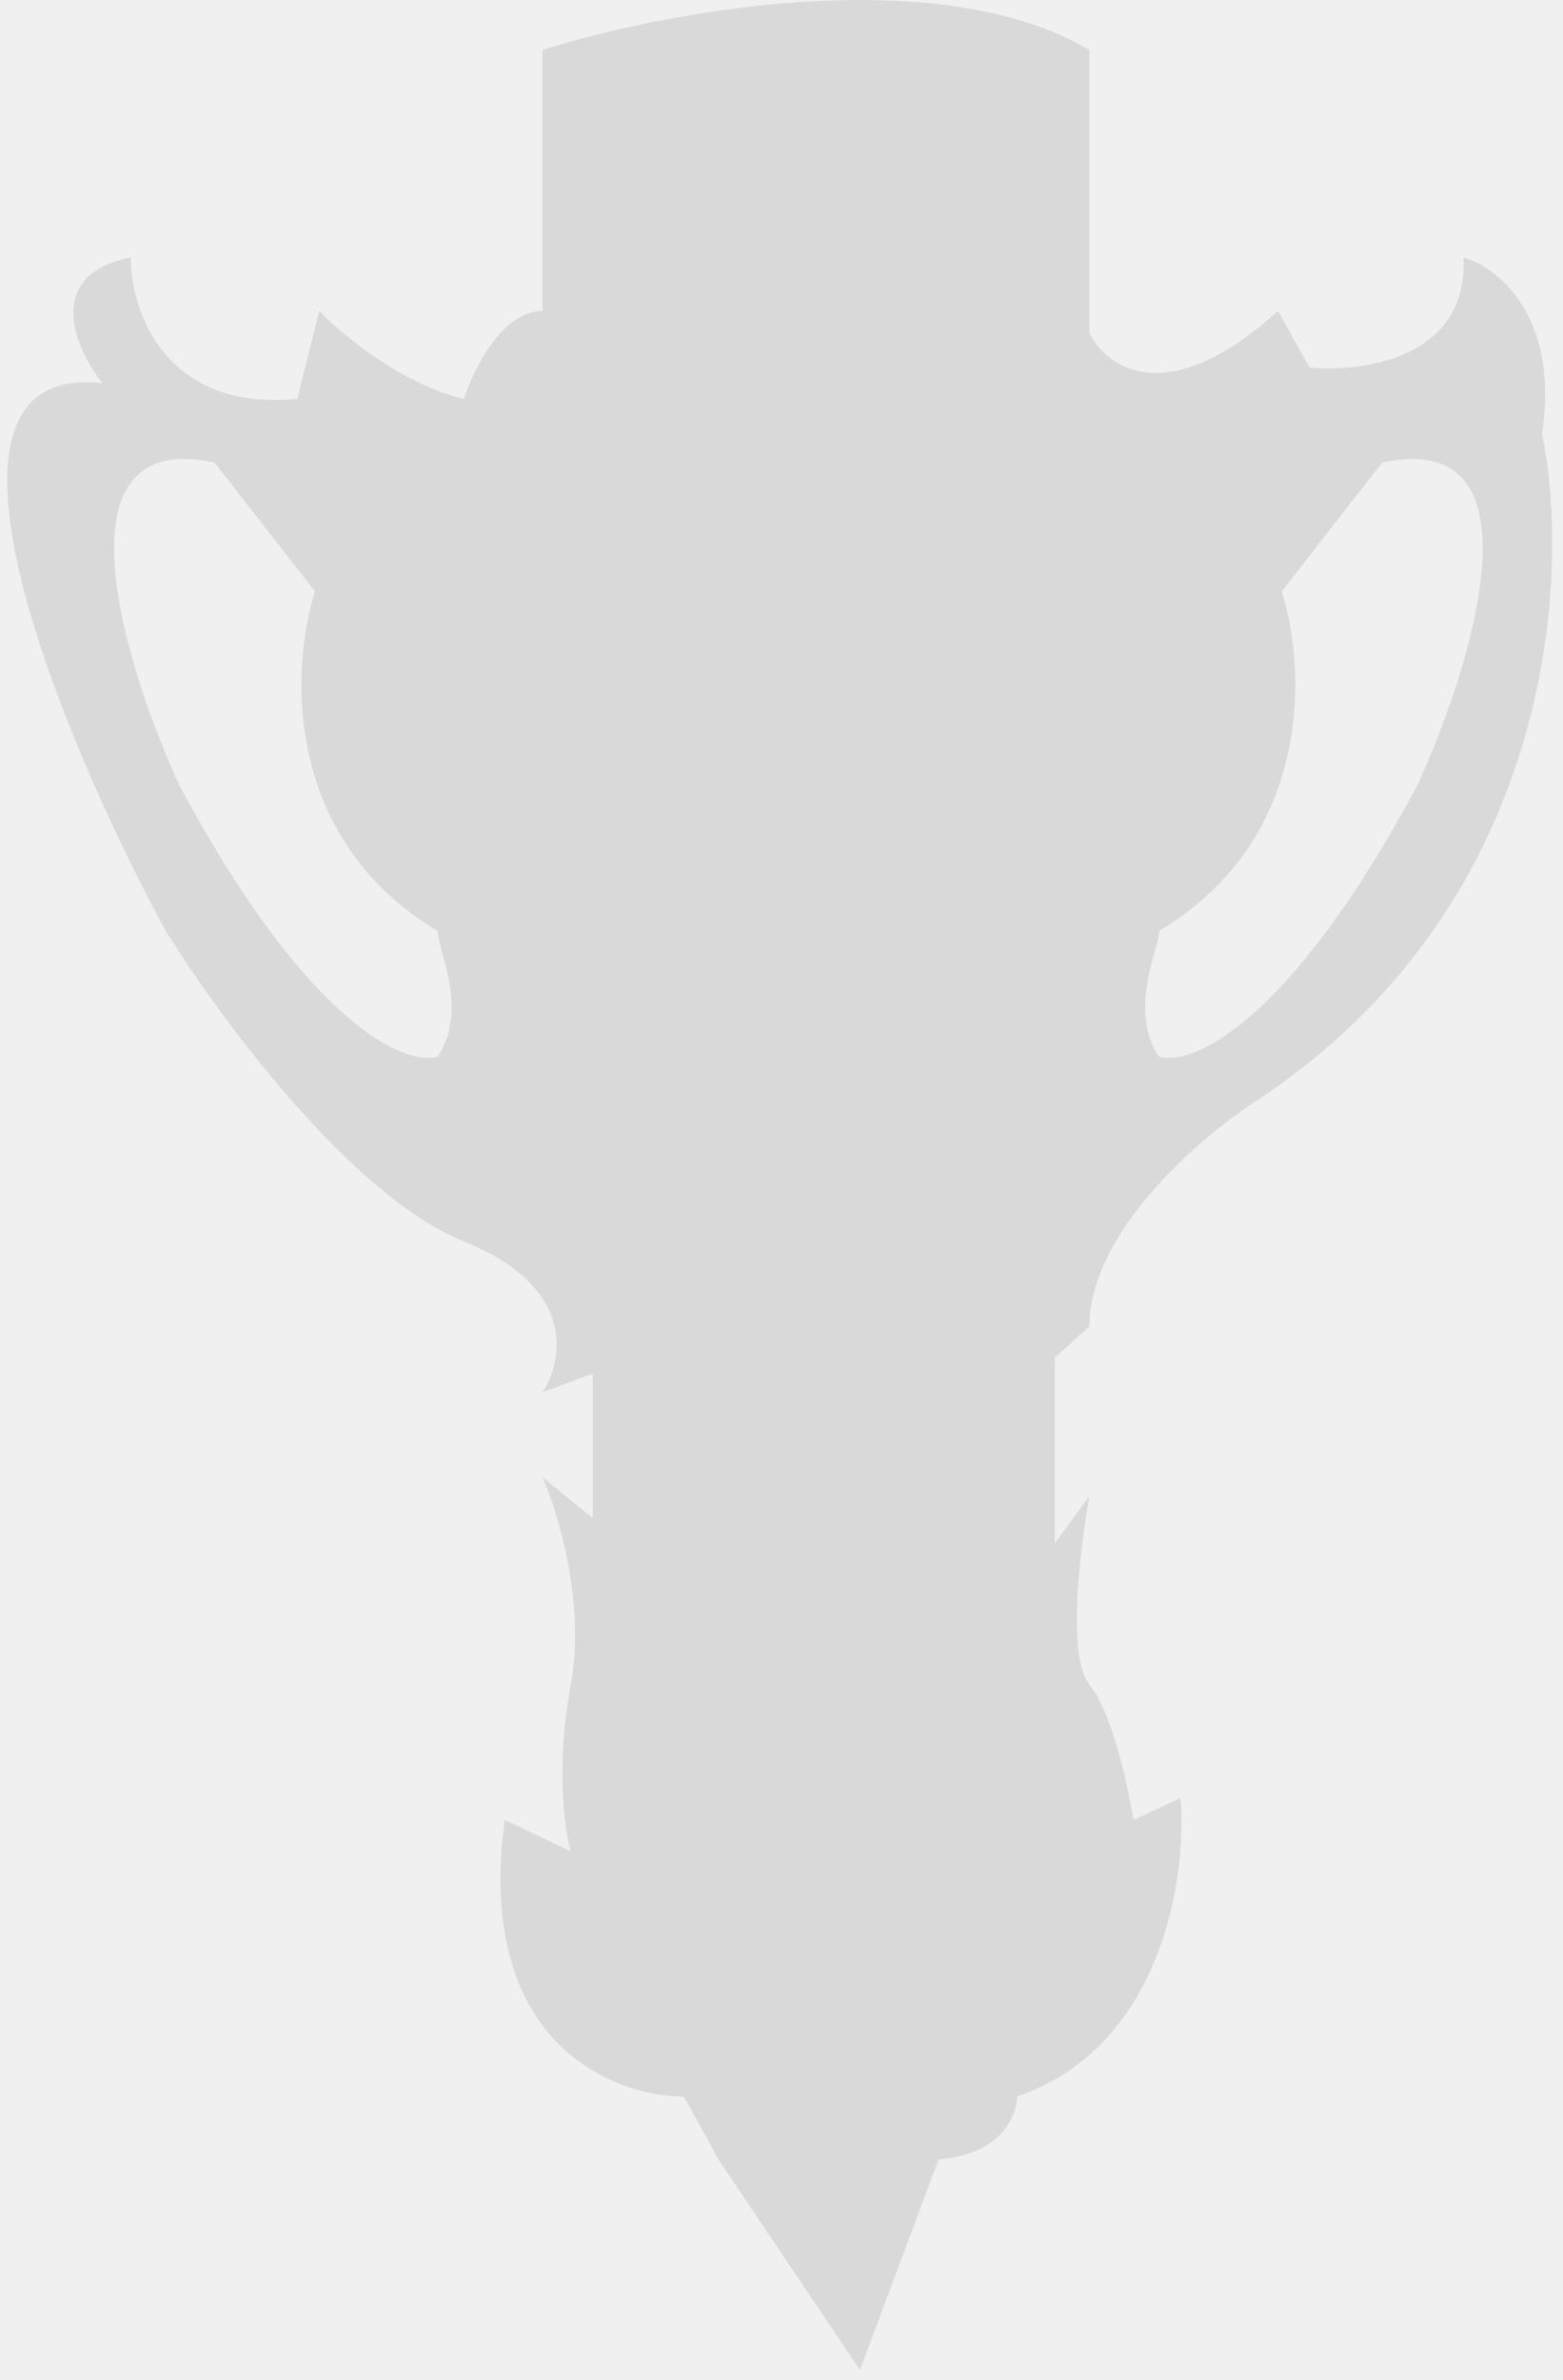
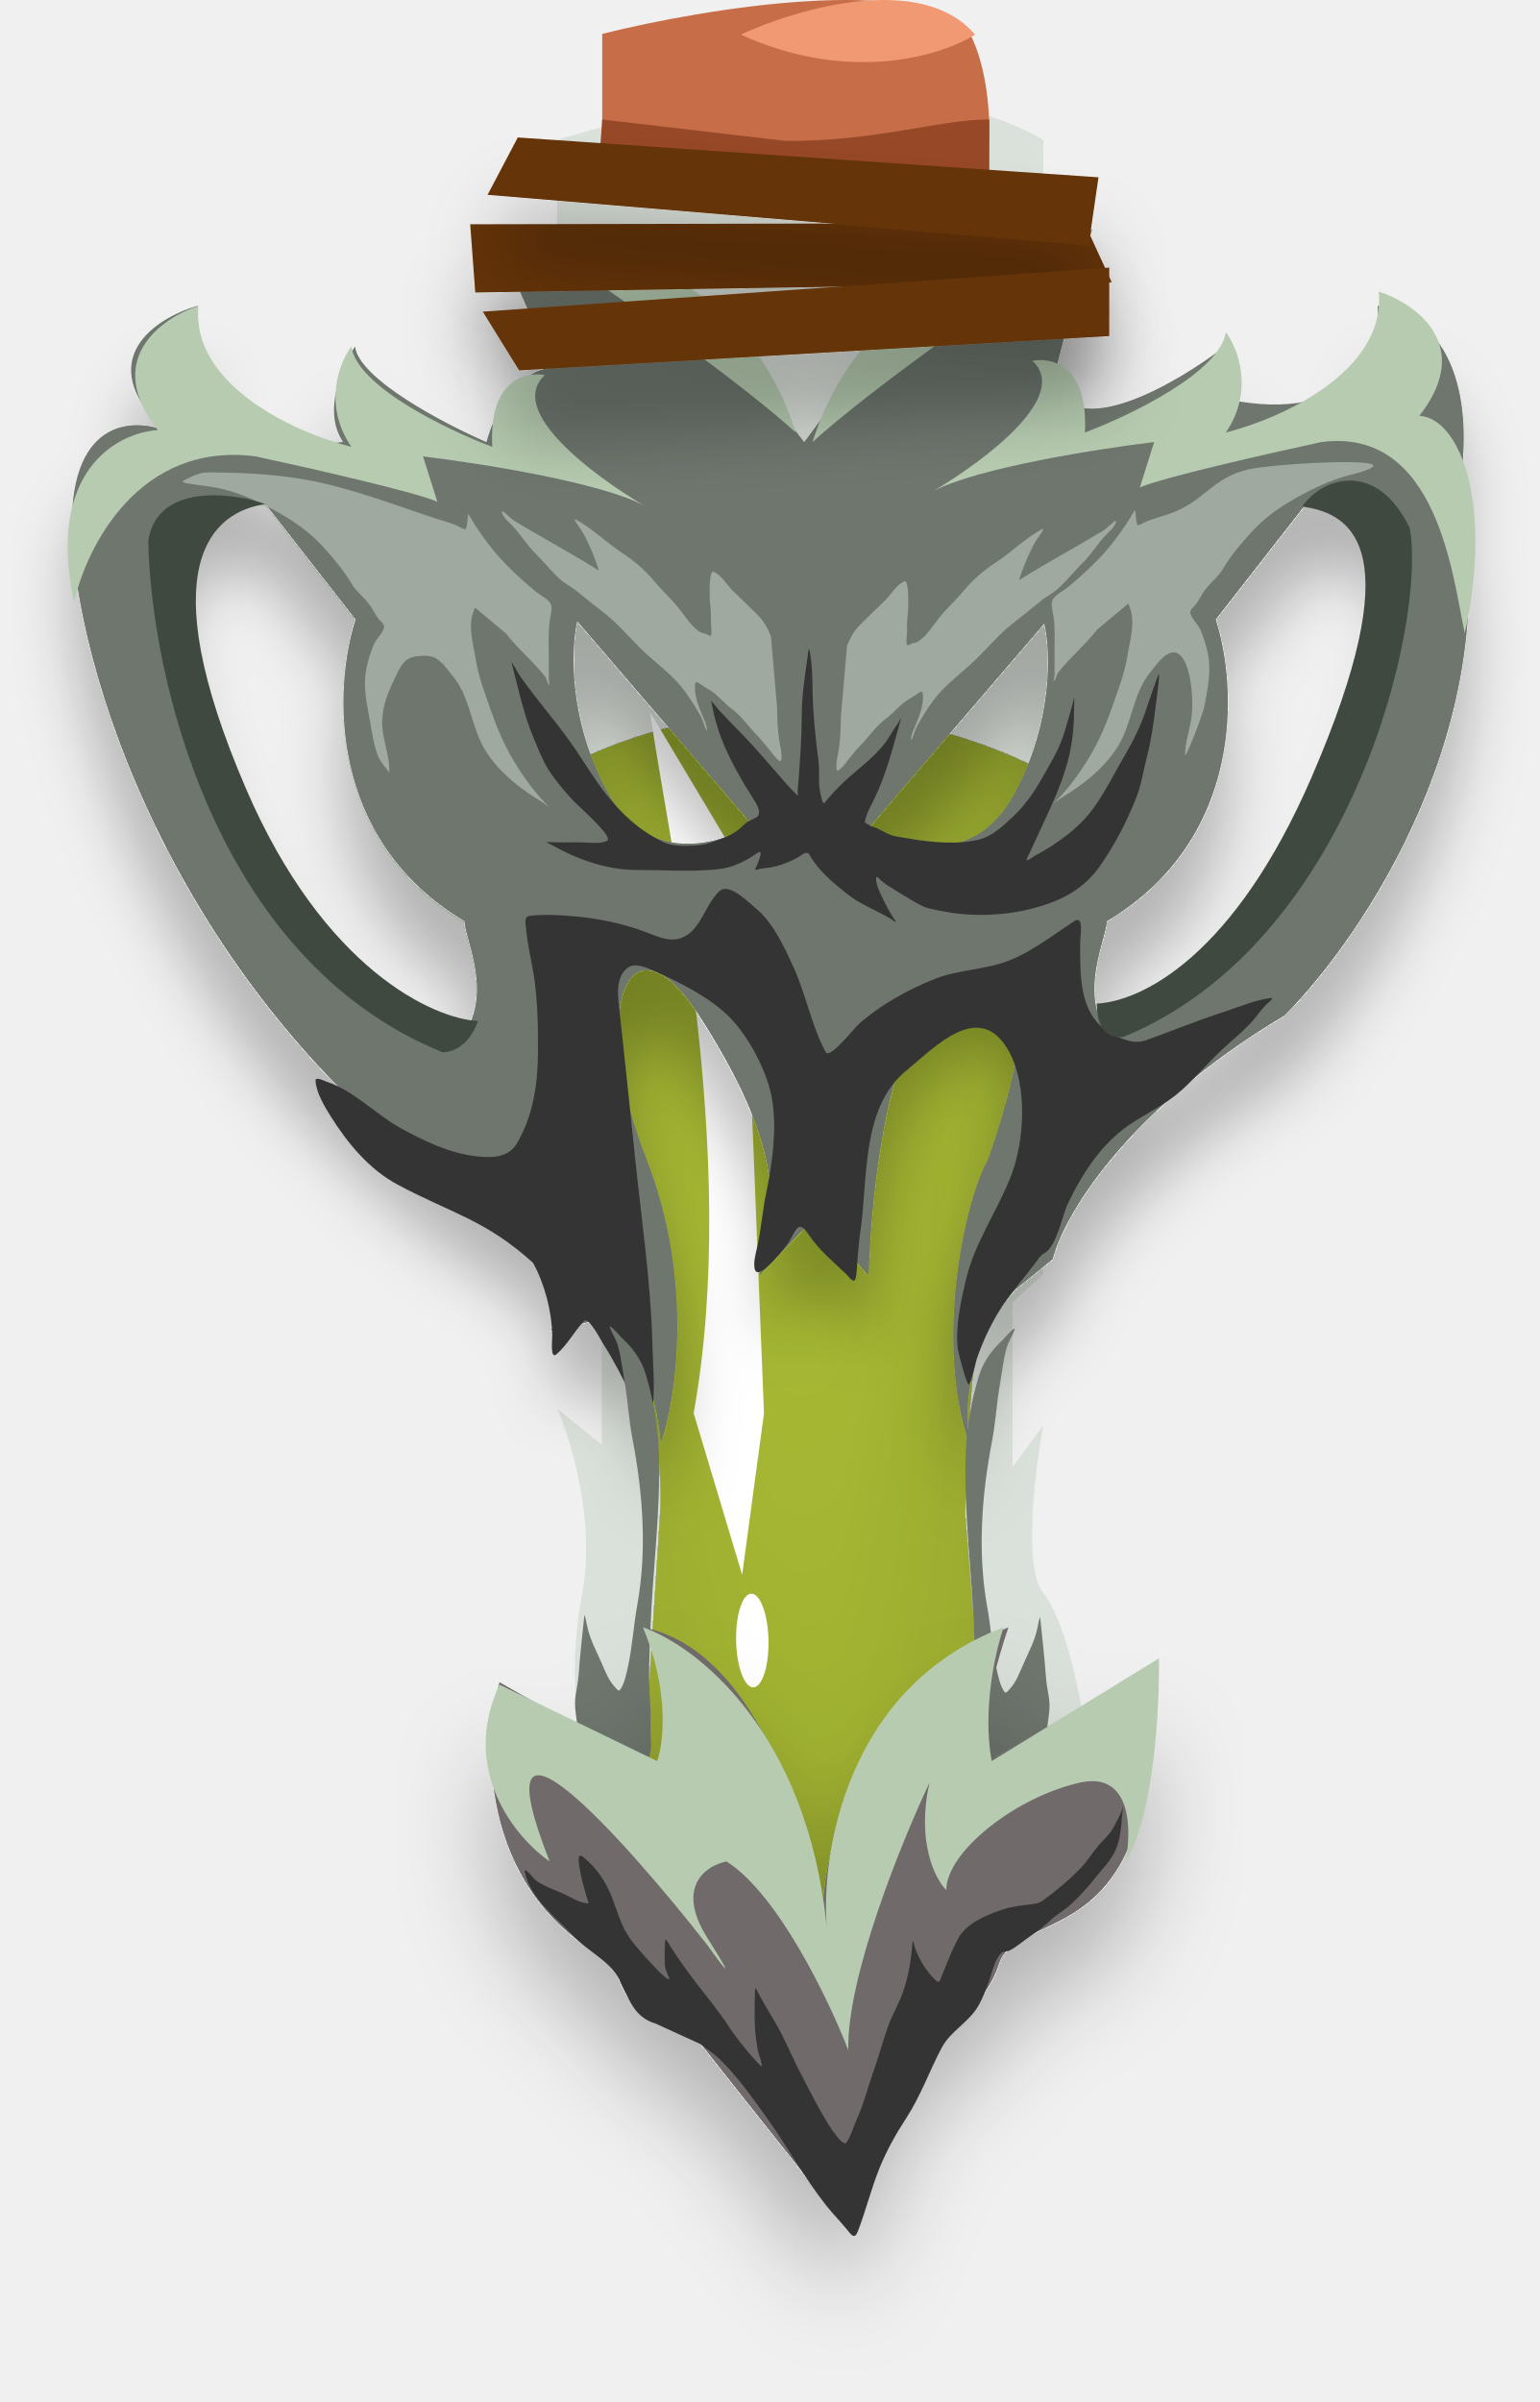
- <svg xmlns="http://www.w3.org/2000/svg" width="88" height="134" viewBox="0 0 88 134" fill="none">
-   <path fill-rule="evenodd" clip-rule="evenodd" d="M30.546 2.815V17.506C28.28 17.506 26.652 20.81 26.121 22.462C22.581 21.612 19.218 18.804 17.979 17.506L16.74 22.462C9.235 23.17 7.359 17.447 7.359 14.497C2.403 15.488 4.232 19.63 5.766 21.577C-5.421 20.302 3.465 41.578 9.306 52.375C12.256 57.154 19.749 67.349 26.121 69.898C32.493 72.447 31.726 76.624 30.546 78.394L33.378 77.332V85.474L30.546 83.173C31.431 85.179 32.989 90.324 32.139 94.855C31.289 99.387 31.785 102.997 32.139 104.236L28.422 102.466C26.723 114.927 34.44 118.042 38.511 118.042L40.458 121.583L48.423 133.442L52.848 121.583C56.388 121.299 57.273 119.104 57.273 118.042C65.486 115.21 66.831 105.652 66.477 101.227L63.822 102.466C63.527 100.578 62.619 96.413 61.344 94.855C60.07 93.298 60.813 87.126 61.344 84.235L59.397 86.89V76.447L61.344 74.677C61.344 69.438 67.48 64.116 70.548 62.11C87.54 51.065 88.484 32.374 86.832 24.409C87.824 17.754 84.295 15.028 82.407 14.497C82.691 20.161 76.743 20.987 73.734 20.692L71.964 17.506C65.734 23.17 62.288 20.692 61.344 18.745V2.815C52.706 -2.283 37.213 0.691 30.546 2.815ZM72.169 33.298L77.834 26.041C87.038 24.059 82.966 37.369 79.781 44.272C72.559 57.724 67.095 60.026 65.266 59.495C63.947 57.515 64.595 55.141 65.01 53.622C65.152 53.103 65.266 52.684 65.266 52.414C74.046 47.175 73.526 37.487 72.169 33.298ZM12.076 26.041L17.74 33.298C16.383 37.487 15.864 47.175 24.643 52.414C24.643 52.684 24.758 53.103 24.899 53.622C25.315 55.141 25.963 57.515 24.643 59.495C22.814 60.026 17.351 57.724 10.129 44.272C6.943 37.369 2.872 24.059 12.076 26.041Z" fill="#D9D9D9" />
+ <svg xmlns="http://www.w3.org/2000/svg" width="91" height="142" viewBox="0 0 91 142" fill="none">
+   <path fill-rule="evenodd" clip-rule="evenodd" d="M32.938 8.277V21.987C30.824 21.987 29.304 25.07 28.809 26.612C25.505 25.819 22.367 23.198 21.21 21.987L20.054 26.612C13.051 27.273 11.3 21.932 11.3 19.179C6.675 20.104 8.382 23.969 9.813 25.786C-0.626 24.597 7.666 44.452 13.117 54.528C15.87 58.987 22.862 68.502 28.809 70.88C34.755 73.259 34.039 77.157 32.938 78.809L35.581 77.818V85.416L32.938 83.269C33.764 85.141 35.218 89.942 34.425 94.171C33.632 98.399 34.094 101.769 34.425 102.925L30.956 101.273C29.37 112.902 36.572 115.809 40.371 115.809L42.188 119.113L49.621 130.18L53.751 119.113C57.054 118.848 57.88 116.8 57.88 115.809C65.545 113.166 66.8 104.247 66.47 100.117L63.992 101.273C63.717 99.511 62.869 95.624 61.679 94.171C60.49 92.717 61.184 86.958 61.679 84.26L59.862 86.738V76.992L61.679 75.34C61.679 70.451 67.406 65.484 70.269 63.612C86.126 53.305 87.007 35.862 85.465 28.429C86.39 22.218 83.098 19.675 81.336 19.179C81.6 24.465 76.05 25.236 73.242 24.96L71.59 21.987C65.776 27.273 62.56 24.96 61.679 23.143V8.277C53.619 3.52 39.16 6.295 32.938 8.277ZM71.782 36.725L77.067 29.953C85.657 28.102 81.858 40.524 78.885 46.966C72.145 59.52 67.047 61.667 65.34 61.172C64.108 59.324 64.713 57.109 65.101 55.691C65.233 55.207 65.34 54.816 65.34 54.564C73.533 49.675 73.048 40.634 71.782 36.725ZM15.702 29.953L20.988 36.725C19.721 40.634 19.237 49.675 27.43 54.564C27.43 54.816 27.537 55.207 27.669 55.691C28.056 57.109 28.662 59.324 27.43 61.172C25.723 61.667 20.624 59.52 13.885 46.966C10.912 40.524 7.113 28.102 15.702 29.953Z" fill="#D2DBD3" fill-opacity="0.75" />
+   <g filter="url(#filter0_i_181_155)">
+     <path d="M34.233 67.981C31.752 63.446 32.071 51.303 32.541 45.798C44.608 39.094 57.209 43.005 62.002 45.798C62.679 53.389 61.062 63.749 60.17 67.981C57.801 73.502 57.115 84.659 57.069 89.547L58.478 107.17L48.611 120.356L37.898 107.17L39.025 89.547C39.477 84.125 36.018 72.91 34.233 67.981Z" fill="#B9CD39" />
+   </g>
+   <ellipse cx="44.479" cy="96.983" rx="0.957" ry="2.769" transform="rotate(-1.22123 44.4787 96.9832)" fill="white" />
+   <path d="M35.606 2.003V10.736C43.234 12.29 53.405 11.866 58.243 10.736C58.963 6.302 57.943 3.067 57.344 2.003C54.465 -1.625 41.653 0.491 35.606 2.003Z" fill="#C76E48" />
+   <path d="M43.879 93.092L41.012 83.55C43.765 68.209 39.578 50.118 38.431 42.096L43.879 51.214L45.17 83.55L43.879 93.092Z" fill="white" />
+   <path d="M58.491 10.554C53.26 12.906 40.724 11.551 35.323 10.877L35.606 7.063L46.483 8.335C51.992 8.335 55.524 7.063 58.491 7.063V10.554Z" fill="#974826" />
+   <path d="M43.799 2.047C47.113 0.502 54.521 -1.66 57.643 2.047C55.723 3.274 50.266 4.991 43.799 2.047Z" fill="#F19973" />
+   <g filter="url(#filter1_d_181_155)">
+     <path fill-rule="evenodd" clip-rule="evenodd" d="M62.24 74.446L59.98 76.282C56.816 79.785 57.108 84.334 57.296 85.323C55.262 79.446 56.967 71.102 58.426 68.513C63.088 55.093 57.861 56.647 54.753 60.037C52.267 62.749 51.457 71.432 51.363 75.434L48.255 71.903L44.865 75.434C46.56 70.914 45.43 66.394 41.333 60.037C37.237 53.68 34.694 59.472 38.226 68.513C41.051 75.745 39.968 82.733 39.073 85.323C38.621 80.463 36.531 78.401 35.542 77.977L32.575 78.683C34.044 75.18 31.115 72.703 29.467 71.903C12.092 60.884 5.17 42.238 4.322 32.632C3.644 24.947 7.619 24.627 9.691 25.427C5.396 21.246 9.22 18.788 11.668 18.082C11.668 25.201 17.413 26.416 20.285 26.134C19.042 24.326 20.238 21.613 20.992 20.483C21.218 22.404 26.265 25.051 28.761 26.134C29.778 22.517 31.822 21.707 32.716 21.755L29.249 13.844C37.951 13.731 43.97 19.212 44.159 21.755L47.549 26.134L50.798 21.755C51.363 17.912 61.175 14.597 64.565 13.561L62.24 22.602C63.483 26.218 69.539 22.696 72.411 20.483L73.259 23.732C80.266 24.862 81.641 20.436 81.452 18.082C86.877 18.986 86.914 25.616 86.255 28.818C89.193 42.605 80.605 55.375 75.943 60.037C66.45 65.687 62.852 71.997 62.24 74.446ZM21.022 36.623L15.736 29.851C7.147 28.001 10.946 40.423 13.92 46.865C20.659 59.418 25.757 61.566 27.464 61.07C28.696 59.222 28.091 57.007 27.703 55.589C27.571 55.106 27.464 54.715 27.464 54.463C19.271 49.574 19.756 40.533 21.022 36.623ZM77.168 29.851L71.882 36.623C73.149 40.533 73.633 49.574 65.44 54.463C65.44 54.715 65.334 55.106 65.201 55.589C64.814 57.007 64.209 59.222 65.44 61.07C67.147 61.566 72.246 59.418 78.985 46.865C81.958 40.423 85.757 28.001 77.168 29.851ZM51.427 48.877L61.74 36.87C62.116 38.471 62.276 42.746 59.903 47.041C57.53 51.335 53.264 50.054 51.427 48.877ZM34.13 36.728L44.442 48.736C42.606 49.913 38.34 51.194 35.967 46.899C33.593 42.605 33.753 38.329 34.13 36.728Z" fill="#6E766E" />
+   </g>
+   <path d="M64.565 14.126C60.657 14.268 51.088 16.415 48.037 26.134C51.38 23.073 60.157 16.838 64.565 14.126Z" fill="#B6CBB0" />
+   <path d="M30.52 13.561C34.429 13.703 43.997 15.85 47.048 25.569C43.705 22.508 34.928 16.273 30.52 13.561Z" fill="#B6CBB0" />
+   <path d="M29.108 26.416C28.882 22.461 31.085 21.943 32.216 22.178C29.933 24.243 34.959 28.042 38.069 29.879C38.202 29.948 38.323 30.018 38.431 30.089C38.314 30.022 38.193 29.952 38.069 29.879C35.448 28.505 28.373 27.385 25.011 26.981L25.859 29.665C24.616 29.1 18.183 27.64 15.123 26.981C8.229 26.077 5.093 32.349 4.387 35.598C2.692 27.801 6.977 25.569 9.331 25.427C6.054 21.246 9.566 18.788 11.732 18.082C11.28 22.828 17.571 25.616 20.773 26.416C19.078 23.93 20.067 21.425 20.773 20.483C21.112 22.856 26.471 25.427 29.108 26.416Z" fill="#B6CBB0" />
+   <path d="M64.141 25.569C64.367 21.613 62.163 21.095 61.033 21.331C63.316 23.396 58.29 27.194 55.179 29.032C55.047 29.101 54.926 29.171 54.818 29.241C54.935 29.175 55.056 29.105 55.179 29.032C57.801 27.657 64.876 26.537 68.238 26.134L67.39 28.818C68.633 28.253 75.065 26.793 78.126 26.134C85.02 25.23 85.896 34.186 86.602 37.435C88.297 29.637 86.272 24.721 83.918 24.58C87.195 20.398 83.682 17.94 81.516 17.234C81.968 21.981 75.677 24.768 72.476 25.569C74.171 23.082 73.182 20.577 72.476 19.636C72.136 22.009 66.778 24.58 64.141 25.569Z" fill="#B6CBB0" />
+   <path d="M32.653 78.952C32.627 77.534 32.199 75.884 31.511 74.651C28.695 72.103 26.67 71.723 23.514 70.034C21.826 69.132 20.554 67.589 19.549 65.989C19.181 65.403 18.706 64.612 18.655 63.892C18.635 63.618 19.212 63.915 19.307 63.946C20.924 64.474 22.168 65.844 23.648 66.668C25.048 67.446 26.583 68.184 28.191 68.361C29.096 68.46 30.061 68.446 30.57 67.582C31.509 65.988 31.794 64.1 31.807 62.286C31.817 60.728 31.797 59.15 31.551 57.609C31.406 56.699 31.177 55.807 31.101 54.887C31.078 54.6 30.961 54.183 31.329 54.141C32.187 54.043 33.067 54.092 33.924 54.168C35.391 54.298 36.764 54.576 38.144 55.088C38.83 55.343 39.575 55.728 40.315 55.438C41.451 54.992 41.688 53.453 42.546 52.676C43.122 52.154 44.316 53.398 44.757 53.764C45.72 54.564 46.403 56.053 46.907 57.158C47.656 58.797 47.968 60.614 48.823 62.205C49.053 62.634 50.522 60.759 50.812 60.505C52.092 59.385 53.743 58.465 55.328 57.85C56.712 57.314 58.237 57.335 59.615 56.802C61.024 56.257 62.274 55.267 63.527 54.45C64.102 54.075 63.863 55.364 63.863 55.713C63.863 57.617 63.768 60.041 65.691 61.09C66.334 61.441 67.063 61.752 67.774 61.493C69.323 60.93 70.857 60.307 72.424 59.799C73.273 59.525 74.239 59.105 75.133 59C75.352 58.974 75.048 59.221 75.032 59.235C74.705 59.515 74.484 59.836 74.212 60.169C73.635 60.878 72.922 61.426 72.257 62.044C71.322 62.912 70.538 63.909 69.541 64.719C68.566 65.511 67.388 65.997 66.396 66.768C64.944 67.898 63.929 69.496 63.144 71.137C62.806 71.841 62.478 73.684 61.753 74.08C61.514 74.211 61.437 74.36 61.262 74.598C60.64 75.442 59.934 76.221 59.347 77.091C58.657 78.112 58.127 79.223 57.734 80.391C57.717 80.441 57.42 81.822 57.277 81.842C57.142 81.862 56.651 79.932 56.632 79.759C56.479 78.413 56.79 77.043 57.089 75.74C57.614 73.446 58.959 71.64 59.79 69.477C60.585 67.408 60.757 64.139 59.642 62.138C57.927 59.058 55.301 61.885 53.601 63.274C50.903 65.477 51.331 69.629 50.872 72.77C50.758 73.55 50.715 74.324 50.651 75.108C50.646 75.168 50.629 75.579 50.53 75.686C50.411 75.814 50.097 75.386 50.046 75.337C49.23 74.556 48.446 73.928 47.801 72.971C47.217 72.105 47.072 72.672 46.659 73.401C46.562 73.572 44.841 75.829 44.629 75.041C44.529 74.668 44.666 74.165 44.75 73.805C44.994 72.752 45.07 71.654 45.288 70.592C45.654 68.807 45.934 66.909 45.664 65.082C45.42 63.427 44.238 61.187 43.03 60.028C41.862 58.908 40.123 58.043 38.661 57.394C38.271 57.22 37.57 56.896 37.143 57.192C36.434 57.683 36.512 58.685 36.592 59.423C36.917 62.442 37.24 65.462 37.553 68.482C37.932 72.153 38.482 75.821 38.574 79.517C38.608 80.877 38.773 82.426 38.5 83.764C38.42 84.157 37.97 85.282 37.747 84.335C37.606 83.735 37.616 83.142 37.344 82.568C36.836 81.493 36.291 80.425 35.651 79.423C35.52 79.218 34.801 77.813 34.535 78.092C33.95 78.708 33.56 79.489 32.909 80.055C32.511 80.4 32.658 79.214 32.653 78.952Z" fill="#343434" />
+   <path d="M52.971 49.445C52.442 49.359 52.023 48.963 51.513 48.853L51.127 48.617C51.198 48.136 51.472 47.676 51.683 47.246C52.415 45.755 52.82 44.07 53.274 42.48C53.31 42.353 53.14 42.706 53.059 42.81C52.805 43.135 52.628 43.517 52.382 43.85C51.673 44.812 50.726 45.441 49.867 46.25C49.469 46.625 49.106 47.031 48.755 47.45C48.624 47.606 48.539 47.035 48.513 46.932C48.353 46.297 48.478 45.615 48.392 44.968C48.212 43.618 48.072 42.283 48.045 40.919C48.029 40.079 48.026 39.222 47.852 38.396C47.812 38.206 47.744 38.862 47.742 38.874C47.57 40.054 47.401 41.178 47.401 42.372C47.401 43.562 47.308 44.744 47.23 45.931C47.211 46.231 47.17 46.53 47.162 46.831C47.16 46.9 47.209 47.084 47.159 47.037C46.875 46.767 46.615 46.478 46.355 46.184C45.625 45.358 44.925 44.506 44.165 43.707C43.607 43.121 43.033 42.55 42.486 41.954C42.361 41.818 42.199 41.582 42.051 41.445C42.013 41.409 42.071 41.548 42.081 41.599C42.126 41.819 42.17 42.04 42.222 42.26C42.358 42.838 42.539 43.395 42.767 43.944C43.246 45.098 43.871 46.17 44.539 47.224C44.692 47.466 45.146 48.138 44.652 48.358C44.516 48.418 44.392 48.496 44.255 48.556C44.162 48.598 44.029 48.709 43.956 48.782C43.623 49.115 43.35 49.289 42.921 49.47C42.319 49.723 41.791 49.939 41.132 49.982C40.543 50.02 39.772 50.041 39.227 49.784C37.842 49.128 36.776 48.147 35.831 46.944C35.178 46.111 34.64 45.219 34.051 44.343C33.039 42.838 31.814 41.486 30.77 40.003C30.593 39.751 30.182 38.935 30.261 39.232C30.656 40.712 30.952 42.239 31.56 43.652C31.831 44.281 32.078 44.962 32.452 45.54C32.866 46.18 33.402 46.802 33.916 47.362C34.08 47.541 36.285 49.465 35.903 49.696C35.517 49.929 34.702 49.795 34.285 49.795C33.687 49.795 33.088 49.808 32.49 49.784C32.163 49.77 32.326 49.786 32.523 49.899C34.041 50.767 35.834 51.429 37.598 51.429C39.164 51.429 40.756 51.546 42.315 51.402C42.852 51.352 43.308 51.232 43.793 51.003C44.026 50.893 44.248 50.772 44.467 50.637C44.588 50.563 44.775 50.393 44.924 50.367C45.113 50.334 44.705 51.319 44.638 51.391C44.568 51.466 44.96 51.359 44.993 51.355C45.419 51.302 45.826 51.255 46.231 51.107C46.562 50.987 46.876 50.853 47.184 50.681C47.364 50.58 47.701 50.252 47.85 50.521C48.355 51.438 49.241 52.176 50.049 52.822C50.837 53.452 51.776 53.8 52.641 54.303C52.744 54.362 53.111 54.677 52.905 54.385C52.621 53.983 52.392 53.53 52.179 53.086C52.054 52.827 51.718 52.164 51.815 51.864C51.846 51.769 51.991 51.964 52.066 52.029C52.215 52.16 52.368 52.276 52.536 52.382C52.974 52.655 53.411 52.932 53.858 53.191C54.229 53.406 54.568 53.625 54.991 53.719C55.389 53.808 55.785 53.893 56.188 53.953C58.188 54.252 60.39 54.048 62.282 53.309C63.365 52.886 64.295 52.23 64.973 51.281C65.87 50.025 66.593 48.625 67.166 47.191C67.487 46.389 67.604 45.525 67.822 44.692C68.086 43.681 68.216 42.651 68.344 41.615C68.412 41.07 68.639 39.452 68.454 39.97C68.215 40.64 67.971 41.307 67.75 41.984C67.451 42.9 66.998 43.807 66.511 44.637C65.894 45.692 65.381 46.752 64.668 47.753C63.811 48.954 62.459 49.911 61.161 50.604C61.041 50.668 60.565 51.054 60.729 50.725C60.873 50.437 61.01 50.141 61.142 49.847C62.009 47.921 63.012 46.082 63.352 43.966C63.455 43.329 63.498 42.695 63.501 42.05C63.502 41.803 63.545 41.066 63.49 41.307C63.345 41.934 63.144 42.543 62.972 43.162C62.68 44.218 62.112 45.109 61.58 46.052C61.13 46.85 60.55 47.675 59.871 48.298C59.254 48.863 58.68 49.44 57.843 49.643C56.925 49.866 55.903 49.836 54.972 49.745C54.307 49.681 53.633 49.552 52.971 49.445Z" fill="#343434" />
+   <path d="M49.519 44.72C49.677 43.932 49.708 43.201 49.714 42.4L50.078 38.181C50.268 37.702 50.487 37.304 50.85 36.935C51.324 36.453 51.82 35.99 52.305 35.52C52.694 35.141 52.955 34.618 53.458 34.366C53.772 34.209 53.711 36.027 53.667 36.353C53.62 36.701 53.627 37.046 53.627 37.396C53.627 37.565 53.55 37.96 53.627 38.115C53.675 38.211 53.834 38.059 53.937 38.03C54.026 38.006 54.14 37.999 54.221 37.955C54.743 37.673 55.137 37.015 55.499 36.558C55.958 35.978 56.512 35.488 56.98 34.921C57.527 34.258 58.189 33.704 58.906 33.23C59.82 32.626 60.655 31.801 61.607 31.279C61.853 31.144 61.383 31.768 61.337 31.838C61.132 32.148 60.967 32.48 60.813 32.818C60.606 33.275 60.425 33.746 60.272 34.224C60.236 34.337 60.369 34.224 60.432 34.184C62.012 33.201 63.648 32.324 65.24 31.363C65.494 31.21 66.046 30.581 65.981 30.87C65.922 31.137 65.561 31.443 65.382 31.629C64.894 32.137 64.545 32.741 64.043 33.244C63.564 33.723 63.133 34.243 62.65 34.717C62.306 35.054 61.893 35.232 61.532 35.533C60.978 35.994 60.416 36.43 59.851 36.877C59.121 37.453 58.491 38.192 57.832 38.851C57.188 39.495 56.459 40.038 55.818 40.679C55.173 41.324 54.679 42.116 54.23 42.906C54.088 43.155 53.866 43.974 53.866 43.686C53.866 43.456 53.976 43.238 54.062 43.03C54.314 42.416 54.617 41.751 54.567 41.069C54.553 40.874 54.482 40.843 54.341 40.949C54.063 41.158 53.745 41.306 53.467 41.517C53.096 41.799 52.804 42.166 52.429 42.444C51.807 42.906 51.441 43.479 50.912 44.023C50.526 44.42 50.222 44.838 49.874 45.266C49.867 45.274 49.521 45.678 49.479 45.532C49.413 45.299 49.474 44.947 49.519 44.72Z" fill="#A0A9A0" />
+   <path d="M46.14 44.155C45.983 43.367 45.952 42.636 45.945 41.835L45.581 37.616C45.392 37.136 45.172 36.739 44.81 36.37C44.336 35.888 43.839 35.425 43.355 34.955C42.965 34.576 42.704 34.053 42.201 33.801C41.888 33.644 41.949 35.462 41.993 35.788C42.04 36.136 42.033 36.481 42.033 36.831C42.033 37 42.11 37.395 42.033 37.55C41.985 37.646 41.825 37.494 41.722 37.465C41.633 37.441 41.52 37.434 41.438 37.39C40.916 37.108 40.523 36.45 40.16 35.993C39.702 35.413 39.148 34.923 38.679 34.356C38.132 33.693 37.47 33.139 36.754 32.666C35.839 32.061 35.004 31.236 34.052 30.714C33.806 30.579 34.277 31.203 34.323 31.273C34.527 31.583 34.693 31.915 34.846 32.253C35.053 32.71 35.234 33.181 35.387 33.659C35.423 33.772 35.291 33.658 35.228 33.619C33.648 32.636 32.011 31.759 30.419 30.798C30.165 30.645 29.614 30.016 29.678 30.305C29.737 30.572 30.098 30.878 30.277 31.064C30.766 31.572 31.114 32.176 31.617 32.679C32.095 33.158 32.527 33.678 33.01 34.152C33.353 34.489 33.767 34.667 34.127 34.968C34.681 35.429 35.243 35.865 35.809 36.312C36.538 36.888 37.168 37.627 37.827 38.286C38.471 38.93 39.201 39.473 39.841 40.114C40.487 40.759 40.98 41.551 41.429 42.341C41.571 42.59 41.793 43.408 41.793 43.121C41.793 42.891 41.684 42.673 41.598 42.465C41.345 41.851 41.042 41.186 41.092 40.504C41.106 40.309 41.177 40.278 41.318 40.384C41.597 40.593 41.914 40.741 42.192 40.952C42.563 41.234 42.855 41.601 43.23 41.879C43.852 42.341 44.218 42.914 44.748 43.459C45.133 43.855 45.438 44.273 45.785 44.701C45.792 44.709 46.139 45.113 46.18 44.967C46.247 44.734 46.186 44.382 46.14 44.155Z" fill="#A0A9A0" />
+   <path d="M34.01 101.012C34.06 101.525 34.153 102.04 34.188 102.554L37.297 104.334C37.485 104.37 38.097 104.546 38.246 104.318C38.34 104.175 38.373 103.893 38.42 103.725C38.548 103.269 38.46 102.702 38.46 102.234C38.46 101.744 38.483 101.247 38.444 100.758C38.323 99.263 38.397 97.76 38.456 96.265C38.592 92.796 39.065 89.356 38.954 85.873C38.905 84.33 38.623 82.698 38.175 81.225C37.92 80.386 37.424 79.704 36.79 79.113C36.689 79.018 35.918 78.118 36.074 78.523C36.213 78.885 36.431 79.193 36.537 79.572C36.727 80.252 36.803 80.987 36.925 81.684C37.12 82.796 37.179 83.927 37.392 85.038C38.01 88.268 38.264 91.638 37.676 94.896C37.461 96.092 37.387 97.338 37.13 98.519C37.043 98.923 36.913 99.576 36.648 99.912C36.567 100.014 36.398 99.78 36.355 99.734C35.972 99.32 35.789 98.817 35.568 98.31C35.239 97.556 34.867 96.896 34.702 96.075C34.694 96.036 34.566 95.337 34.547 95.521C34.528 95.711 34.509 95.9 34.488 96.091C34.416 96.739 34.352 97.387 34.29 98.037C34.234 98.634 34.216 99.243 34.1 99.833C34.021 100.237 33.969 100.598 34.01 101.012Z" fill="#6E766E" />
+   <path d="M62.039 101.135C61.989 101.649 61.895 102.163 61.861 102.678L58.752 104.458C58.563 104.493 57.951 104.669 57.803 104.442C57.709 104.298 57.675 104.016 57.629 103.848C57.501 103.393 57.589 102.826 57.589 102.357C57.589 101.867 57.565 101.37 57.605 100.882C57.726 99.386 57.651 97.884 57.593 96.388C57.457 92.919 56.984 89.479 57.094 85.996C57.143 84.453 57.426 82.821 57.874 81.349C58.129 80.51 58.625 79.828 59.258 79.236C59.359 79.142 60.13 78.241 59.974 78.647C59.835 79.008 59.617 79.317 59.511 79.695C59.321 80.375 59.246 81.11 59.124 81.807C58.929 82.92 58.87 84.05 58.657 85.162C58.038 88.391 57.784 91.761 58.372 95.019C58.588 96.215 58.662 97.461 58.918 98.643C59.005 99.046 59.136 99.7 59.401 100.035C59.481 100.137 59.651 99.903 59.693 99.857C60.077 99.443 60.259 98.941 60.48 98.433C60.809 97.68 61.181 97.019 61.347 96.198C61.355 96.16 61.483 95.46 61.501 95.644C61.52 95.835 61.539 96.024 61.56 96.214C61.633 96.862 61.697 97.511 61.758 98.16C61.815 98.758 61.833 99.366 61.948 99.956C62.027 100.361 62.08 100.721 62.039 101.135Z" fill="#6E766E" />
+   <g filter="url(#filter2_d_181_155)">
+     <path d="M54.394 120.074L50.015 131.657L40.833 120.074C37.329 119.508 36.454 117.201 36.454 116.118C28.43 112.163 28.496 103.357 29.532 99.449L38.996 104.817C40.465 102.444 38.949 98.084 38.008 96.2C44.901 97.556 47.943 108.443 48.602 113.717C48.828 103.433 56.042 97.754 59.621 96.2C58.039 100.947 58.02 103.546 58.208 104.252L67.955 98.602C68.944 115.836 60.186 112.587 59.056 116.118C58.152 118.943 55.571 119.932 54.394 120.074Z" fill="#706A6A" />
+   </g>
+   <path d="M48.885 113.999C47.755 102.359 41.162 97.283 38.007 96.2C39.59 99.929 39.232 103.028 38.855 104.111L29.532 99.59C27.158 104.676 30.52 108.678 32.498 110.044C28.091 98.856 36.877 108.678 41.822 114.988C42.622 116.118 43.743 117.616 41.822 114.564C39.9 111.513 41.774 110.279 42.952 110.044C46.003 111.965 49.026 118.284 50.156 121.204C50.043 116.909 53.311 108.867 54.959 105.382C54.168 108.885 55.289 111.08 55.948 111.739C55.948 109.479 60.044 106.23 63.858 105.382C66.91 104.704 66.919 108.207 66.543 110.044C68.238 107.332 68.567 100.909 68.52 98.037L58.632 104.111C58.067 101.06 58.867 97.566 59.338 96.2C50.071 99.703 48.508 109.526 48.885 113.999Z" fill="#B6CBB0" />
+   <path d="M42.429 121.621C42.121 121.334 41.756 121.127 41.44 120.853L38.767 119.63C37.451 119.244 37.196 118.15 36.628 117.03C36.07 115.927 34.76 115.367 33.938 114.486C32.881 113.354 31.426 112.312 31.041 110.73C30.915 110.209 31.559 111.084 31.709 111.188C32.232 111.553 32.865 111.739 33.435 112.013C33.825 112.2 34.205 112.451 34.64 112.509C34.822 112.533 34.821 112.563 34.763 112.376C34.532 111.636 34.282 110.789 34.218 110.018C34.167 109.415 34.554 109.839 34.804 110.07C35.474 110.686 35.935 111.5 36.251 112.348C36.538 113.118 36.745 113.89 37.229 114.57C37.737 115.282 38.343 115.9 38.941 116.534C39.007 116.604 39.669 117.242 39.556 116.932C39.482 116.728 39.312 116.366 39.305 116.164C39.29 115.736 39.288 115.297 39.319 114.871C39.333 114.67 39.327 114.57 39.445 114.759C39.959 115.588 40.518 116.38 41.108 117.156C41.77 118.027 42.459 118.838 43.057 119.755C43.453 120.361 43.901 120.913 44.364 121.468C44.401 121.512 45.023 122.205 45.028 122.166C45.063 121.906 44.879 121.537 44.825 121.286C44.705 120.722 44.645 120.162 44.626 119.584C44.604 118.9 44.618 118.211 44.651 117.526C44.654 117.462 44.909 117.967 44.941 118.026C45.348 118.785 45.836 119.505 46.223 120.273C46.642 121.103 47.007 121.959 47.443 122.781C47.901 123.648 48.341 124.536 48.851 125.374C48.959 125.553 49.821 127.003 50.06 126.646C50.331 126.239 50.457 125.717 50.661 125.276C51.059 124.415 51.264 123.522 51.583 122.635C51.914 121.715 52.163 120.775 52.484 119.853C52.737 119.13 53.145 118.467 53.396 117.743C53.734 116.773 53.874 115.785 53.959 114.766C53.975 114.579 54.073 115.125 54.148 115.297C54.212 115.446 54.281 115.599 54.354 115.744C54.601 116.239 54.943 116.713 55.346 117.093C55.558 117.292 55.615 116.958 55.685 116.792C55.988 116.081 56.247 115.37 56.6 114.682C57.108 113.694 58.279 113.227 59.27 112.89C59.805 112.707 60.342 112.656 60.898 112.586C61.17 112.551 61.401 112.534 61.632 112.369C62.443 111.79 63.194 111.159 63.896 110.433C64.303 110.013 64.597 109.505 64.979 109.064C65.254 108.747 65.597 108.46 65.8 108.089C66.004 107.717 66.212 107.371 66.349 106.967C66.502 106.516 66.37 106.943 66.349 107.226C66.294 107.96 66.255 108.679 65.958 109.364C65.676 110.013 65.142 110.515 64.714 111.062C64.285 111.61 63.834 112.099 63.323 112.572C62.941 112.926 62.478 113.168 62.1 113.526C61.713 113.891 61.318 114.188 60.877 114.486C60.484 114.753 60.11 115.1 59.682 115.311C59.549 115.377 59.323 115.353 59.214 115.447C58.829 115.781 58.637 116.653 58.473 117.121C58.301 117.613 58.114 118.092 57.862 118.547C57.305 119.548 56.207 120.061 55.685 121.041C54.951 122.421 54.44 123.896 53.582 125.213C52.985 126.128 52.419 127.132 52.009 128.145C51.51 129.382 51.193 130.676 50.717 131.915C50.523 132.418 50.33 132.117 50.06 131.786C49.667 131.304 49.226 130.864 48.84 130.374C47.551 128.739 46.565 126.911 45.353 125.224C44.453 123.969 43.561 122.683 42.429 121.621Z" fill="#343434" />
+   <path d="M31.059 38.715C30.657 38.309 30.267 37.899 29.912 37.449L28.089 35.924C27.594 36.913 27.98 38.046 28.148 39.087C28.302 40.038 28.672 40.983 28.984 41.891C29.34 42.928 29.775 43.971 30.336 44.915C30.886 45.84 31.514 46.727 32.266 47.5C32.284 47.52 32.44 47.699 32.541 47.815C32.56 47.836 32.579 47.857 32.597 47.878C32.662 47.955 32.617 47.903 32.541 47.815C32.347 47.606 32.13 47.459 31.881 47.308C30.525 46.487 29.07 45.276 28.4 43.807C27.834 42.567 27.681 41.088 26.796 40.002C26.499 39.638 26.128 39.077 25.689 38.874C25.37 38.728 24.859 38.755 24.522 38.815C23.788 38.946 23.579 39.624 23.288 40.214C22.758 41.29 22.446 42.305 22.672 43.509C22.797 44.175 23.001 44.78 23.017 45.465C23.022 45.733 23.034 45.693 22.91 45.531C22.707 45.265 22.488 45.032 22.36 44.716C22.087 44.043 22.002 43.308 21.869 42.601C21.73 41.856 21.571 41.088 21.578 40.327C21.584 39.578 21.813 38.807 22.095 38.119C22.241 37.762 22.615 37.464 22.705 37.098C22.75 36.915 22.498 36.728 22.4 36.607C22.185 36.343 22.043 36.01 21.836 35.732C21.505 35.285 21.065 34.976 20.782 34.498C20.309 33.701 19.729 33.014 19.105 32.331C18.464 31.629 17.736 31.06 16.917 30.567C15.784 29.886 14.521 29.253 13.237 28.929C12.574 28.762 11.894 28.71 11.221 28.598C11.188 28.592 10.617 28.535 10.87 28.405C11.364 28.152 11.761 27.928 12.322 27.928C14.627 27.928 17.049 28.071 19.297 28.611C21.489 29.138 23.586 29.932 25.722 30.64C26.141 30.779 26.571 30.89 26.981 31.057C27.134 31.12 27.33 31.258 27.499 31.29C27.614 31.311 27.648 30.619 27.658 30.54C27.689 30.277 27.725 30.438 27.81 30.587C28.123 31.131 28.498 31.664 28.878 32.165C29.679 33.222 30.65 34.116 31.662 34.963C31.899 35.16 32.489 35.452 32.584 35.758C32.663 36.013 32.541 36.435 32.504 36.693C32.407 37.384 32.445 38.093 32.445 38.788V40.104C32.445 40.229 32.533 40.567 32.445 40.479C32.367 40.401 32.324 40.126 32.239 40.015C31.886 39.552 31.468 39.129 31.059 38.715Z" fill="#A0A9A0" />
+   <path d="M63.733 38.475C64.135 38.069 64.525 37.658 64.88 37.209L66.703 35.684C67.198 36.673 66.811 37.806 66.644 38.846C66.49 39.798 66.12 40.743 65.808 41.651C65.452 42.687 65.017 43.73 64.456 44.674C63.906 45.599 63.278 46.487 62.526 47.26C62.508 47.279 62.352 47.459 62.251 47.575C62.232 47.595 62.213 47.616 62.195 47.638C62.13 47.714 62.175 47.662 62.251 47.575C62.445 47.365 62.662 47.219 62.911 47.068C64.267 46.246 65.722 45.035 66.392 43.567C66.958 42.327 67.111 40.848 67.996 39.761C68.293 39.397 68.664 38.836 69.103 38.634C70.338 38.065 70.667 41.273 70.408 42.652C70.284 43.318 70.079 43.923 70.064 44.608C70.055 44.986 71.115 42.253 71.211 41.744C71.35 40.999 71.509 40.231 71.502 39.469C71.496 38.721 71.267 37.95 70.985 37.262C70.839 36.905 70.465 36.607 70.375 36.241C70.33 36.058 70.582 35.871 70.68 35.75C70.895 35.486 71.037 35.153 71.244 34.875C71.575 34.428 72.015 34.119 72.298 33.642C72.771 32.844 73.351 32.157 73.975 31.474C74.616 30.772 75.344 30.203 76.163 29.71C77.296 29.029 78.559 28.396 79.843 28.072C84.624 26.864 75.326 27.383 73.783 27.754C71.591 28.281 71.206 29.691 69.07 30.399C68.651 30.538 68.221 30.65 67.811 30.817C67.657 30.879 67.462 31.018 67.293 31.049C67.178 31.071 67.144 30.379 67.134 30.3C67.103 30.036 67.067 30.198 66.982 30.346C66.669 30.891 66.294 31.424 65.914 31.924C65.113 32.981 64.142 33.876 63.13 34.722C62.893 34.92 62.303 35.211 62.208 35.518C62.129 35.772 62.251 36.195 62.288 36.453C62.385 37.144 62.347 37.852 62.347 38.548V39.864C62.347 39.989 62.259 40.327 62.347 40.239C62.425 40.161 62.468 39.886 62.553 39.775C62.906 39.312 63.324 38.889 63.733 38.475Z" fill="#A0A9A0" />
+   <path d="M26.141 62.197C12.58 56.659 8.907 39.736 8.766 31.966C9.331 28.35 14.228 29.241 15.688 29.806C12.58 30.23 8.826 33.379 14.558 46.658C19.143 57.281 25.603 60.219 28.26 60.36C27.695 61.943 26.612 62.244 26.141 62.197Z" fill="#404940" />
+   <path d="M66.401 61.308C79.963 55.771 84.342 36.728 83.353 31.222C81.375 27.122 78.126 28.253 76.996 29.948C80.104 30.372 83.293 32.634 77.561 45.913C72.975 56.536 67.504 59.189 64.847 59.331C64.847 61.308 65.93 61.355 66.401 61.308Z" fill="#404940" />
+   <g filter="url(#filter3_d_181_155)">
+     <path d="M27.8 13.258L64.115 13.186L65.732 16.69L28.098 17.294L27.8 13.258Z" fill="#653409" />
+   </g>
+   <g filter="url(#filter4_d_181_155)">
+     <path d="M64.947 10.482L30.614 8.127L28.825 11.519L64.366 14.488L64.947 10.482Z" fill="#653409" />
+   </g>
+   <g filter="url(#filter5_d_181_155)">
+     <path d="M65.582 15.821L28.543 18.423L30.69 21.896L65.582 19.869V15.821Z" fill="#653409" />
+   </g>
+   <defs>
+     <filter id="filter0_i_181_155" x="32.216" y="42.096" width="29.948" height="82.26" filterUnits="userSpaceOnUse" color-interpolation-filters="sRGB">
+       <feFlood flood-opacity="0" result="BackgroundImageFix" />
+       <feBlend mode="normal" in="SourceGraphic" in2="BackgroundImageFix" result="shape" />
+       <feColorMatrix in="SourceAlpha" type="matrix" values="0 0 0 0 0 0 0 0 0 0 0 0 0 0 0 0 0 0 127 0" result="hardAlpha" />
+       <feOffset dy="4" />
+       <feGaussianBlur stdDeviation="13.15" />
+       <feComposite in2="hardAlpha" operator="arithmetic" k2="-1" k3="1" />
+       <feColorMatrix type="matrix" values="0 0 0 0 0 0 0 0 0 0 0 0 0 0 0 0 0 0 0.25 0" />
+       <feBlend mode="normal" in2="shape" result="effect1_innerShadow_181_155" />
+     </filter>
+     <filter id="filter1_d_181_155" x="0.746" y="13.561" width="89.608" height="79.262" filterUnits="userSpaceOnUse" color-interpolation-filters="sRGB">
+       <feFlood flood-opacity="0" result="BackgroundImageFix" />
+       <feColorMatrix in="SourceAlpha" type="matrix" values="0 0 0 0 0 0 0 0 0 0 0 0 0 0 0 0 0 0 127 0" result="hardAlpha" />
+       <feOffset dy="4" />
+       <feGaussianBlur stdDeviation="1.75" />
+       <feComposite in2="hardAlpha" operator="out" />
+       <feColorMatrix type="matrix" values="0 0 0 0 0 0 0 0 0 0 0 0 0 0 0 0 0 0 0.25 0" />
+       <feBlend mode="normal" in2="BackgroundImageFix" result="effect1_dropShadow_181_155" />
+       <feBlend mode="normal" in="SourceGraphic" in2="effect1_dropShadow_181_155" result="shape" />
+     </filter>
+     <filter id="filter2_d_181_155" x="23.545" y="94.7" width="49.988" height="46.457" filterUnits="userSpaceOnUse" color-interpolation-filters="sRGB">
+       <feFlood flood-opacity="0" result="BackgroundImageFix" />
+       <feColorMatrix in="SourceAlpha" type="matrix" values="0 0 0 0 0 0 0 0 0 0 0 0 0 0 0 0 0 0 127 0" result="hardAlpha" />
+       <feOffset dy="4" />
+       <feGaussianBlur stdDeviation="2.75" />
+       <feComposite in2="hardAlpha" operator="out" />
+       <feColorMatrix type="matrix" values="0 0 0 0 0 0 0 0 0 0 0 0 0 0 0 0 0 0 0.25 0" />
+       <feBlend mode="normal" in2="BackgroundImageFix" result="effect1_dropShadow_181_155" />
+       <feBlend mode="normal" in="SourceGraphic" in2="effect1_dropShadow_181_155" result="shape" />
+     </filter>
+     <filter id="filter3_d_181_155" x="23.8" y="13.186" width="45.932" height="12.109" filterUnits="userSpaceOnUse" color-interpolation-filters="sRGB">
+       <feFlood flood-opacity="0" result="BackgroundImageFix" />
+       <feColorMatrix in="SourceAlpha" type="matrix" values="0 0 0 0 0 0 0 0 0 0 0 0 0 0 0 0 0 0 127 0" result="hardAlpha" />
+       <feOffset dy="4" />
+       <feGaussianBlur stdDeviation="2" />
+       <feComposite in2="hardAlpha" operator="out" />
+       <feColorMatrix type="matrix" values="0 0 0 0 0 0 0 0 0 0 0 0 0 0 0 0 0 0 0.25 0" />
+       <feBlend mode="normal" in2="BackgroundImageFix" result="effect1_dropShadow_181_155" />
+       <feBlend mode="normal" in="SourceGraphic" in2="effect1_dropShadow_181_155" result="shape" />
+     </filter>
+     <filter id="filter4_d_181_155" x="24.825" y="8.127" width="44.122" height="14.36" filterUnits="userSpaceOnUse" color-interpolation-filters="sRGB">
+       <feFlood flood-opacity="0" result="BackgroundImageFix" />
+       <feColorMatrix in="SourceAlpha" type="matrix" values="0 0 0 0 0 0 0 0 0 0 0 0 0 0 0 0 0 0 127 0" result="hardAlpha" />
+       <feOffset dy="4" />
+       <feGaussianBlur stdDeviation="2" />
+       <feComposite in2="hardAlpha" operator="out" />
+       <feColorMatrix type="matrix" values="0 0 0 0 0 0 0 0 0 0 0 0 0 0 0 0 0 0 0.25 0" />
+       <feBlend mode="normal" in2="BackgroundImageFix" result="effect1_dropShadow_181_155" />
+       <feBlend mode="normal" in="SourceGraphic" in2="effect1_dropShadow_181_155" result="shape" />
+     </filter>
+     <filter id="filter5_d_181_155" x="24.543" y="15.821" width="45.039" height="14.074" filterUnits="userSpaceOnUse" color-interpolation-filters="sRGB">
+       <feFlood flood-opacity="0" result="BackgroundImageFix" />
+       <feColorMatrix in="SourceAlpha" type="matrix" values="0 0 0 0 0 0 0 0 0 0 0 0 0 0 0 0 0 0 127 0" result="hardAlpha" />
+       <feOffset dy="4" />
+       <feGaussianBlur stdDeviation="2" />
+       <feComposite in2="hardAlpha" operator="out" />
+       <feColorMatrix type="matrix" values="0 0 0 0 0 0 0 0 0 0 0 0 0 0 0 0 0 0 0.25 0" />
+       <feBlend mode="normal" in2="BackgroundImageFix" result="effect1_dropShadow_181_155" />
+       <feBlend mode="normal" in="SourceGraphic" in2="effect1_dropShadow_181_155" result="shape" />
+     </filter>
+   </defs>
</svg>
